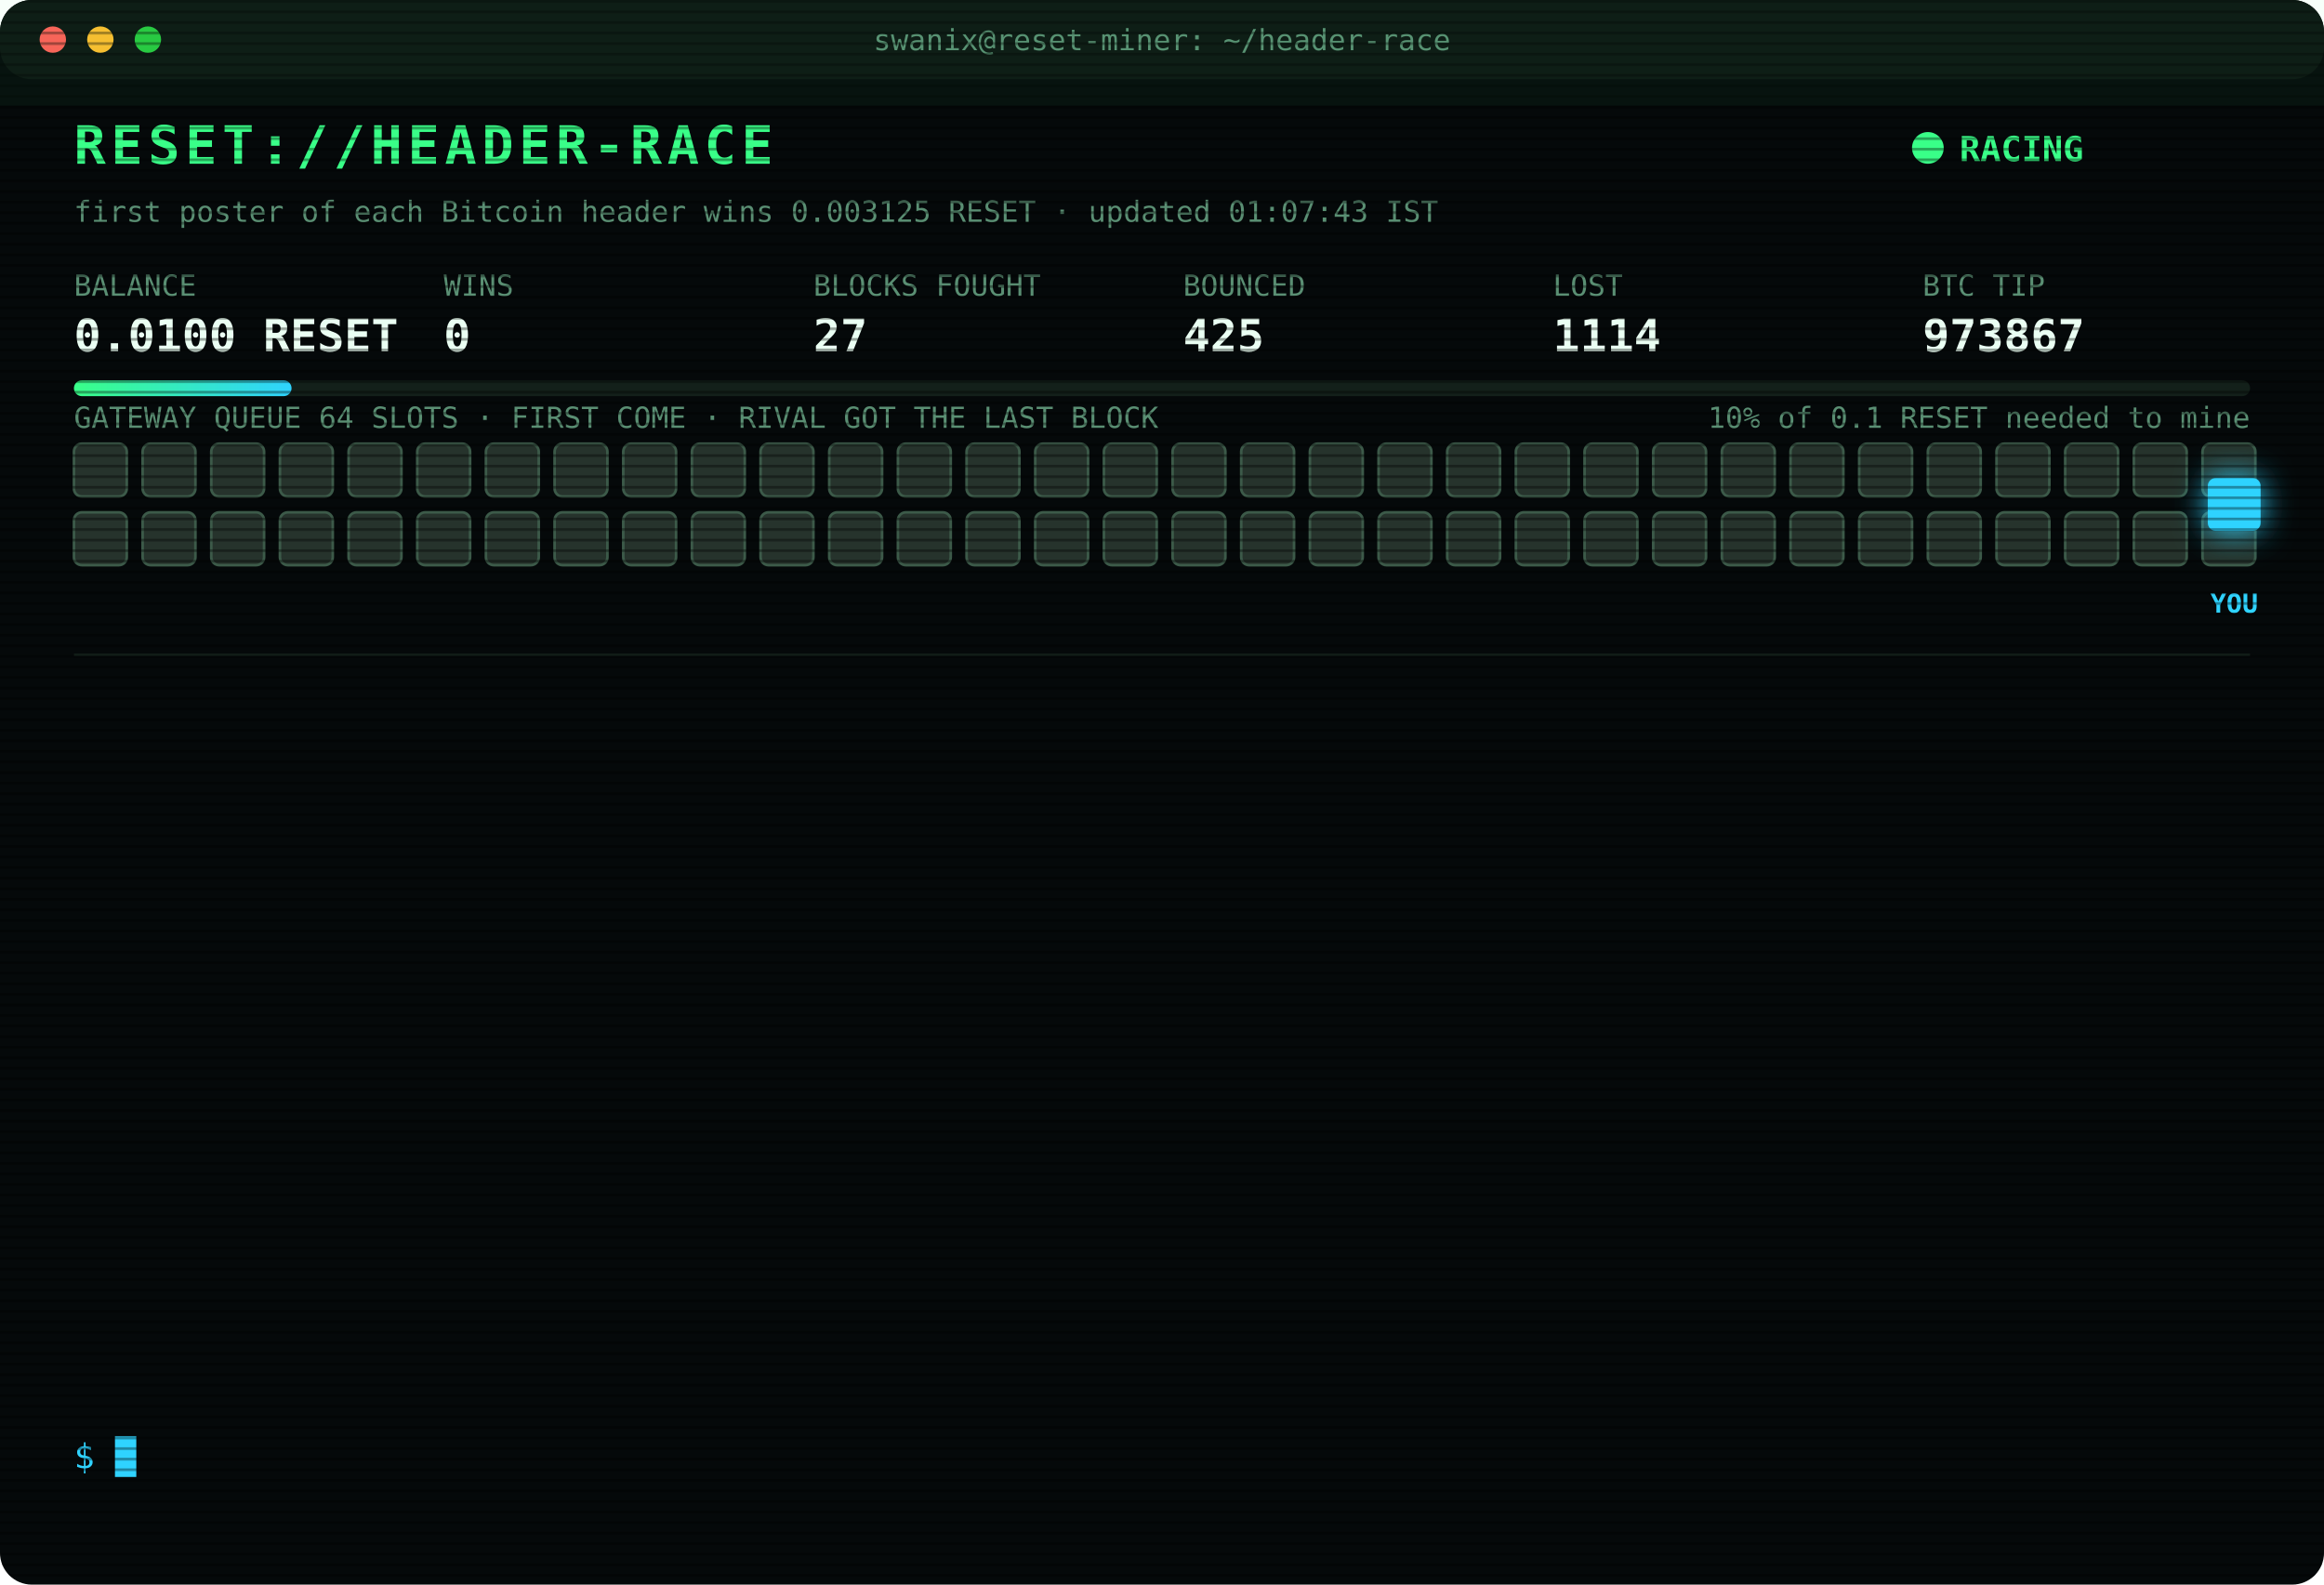
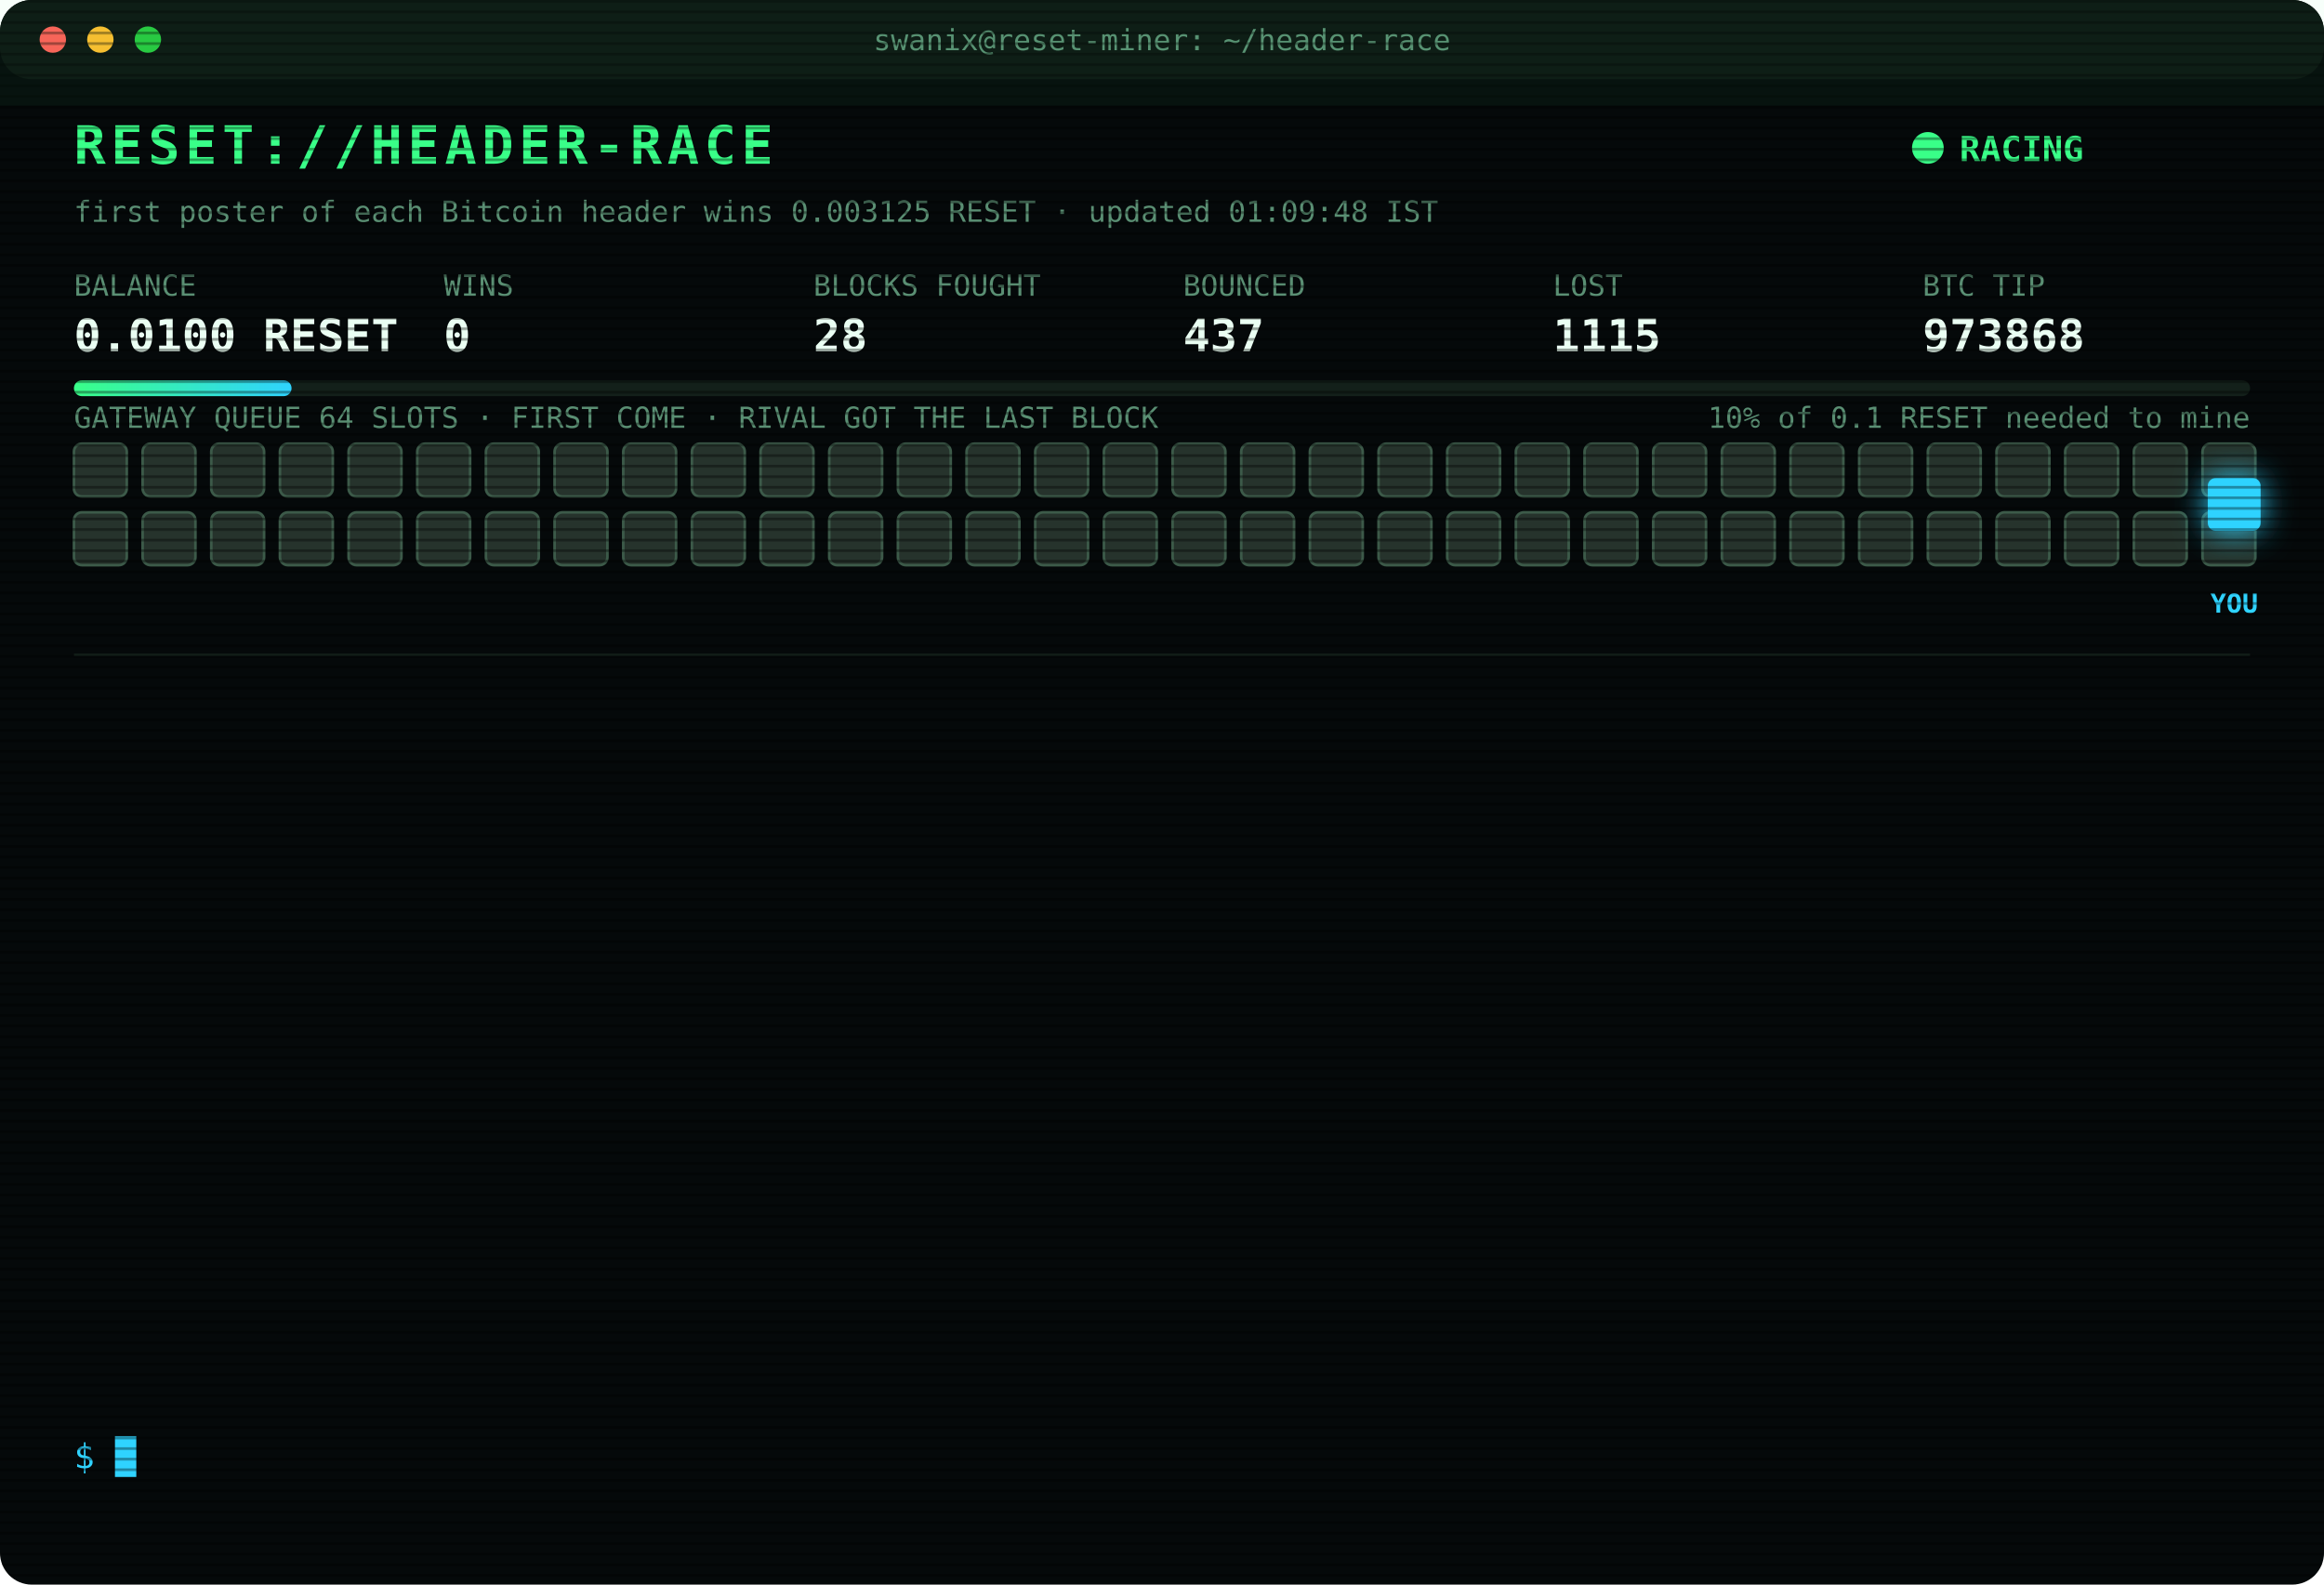
<svg xmlns="http://www.w3.org/2000/svg" width="880" height="600" viewBox="0 0 880 600" font-family="ui-monospace,SFMono-Regular,Menlo,Consolas,monospace">
  <style>
text{font-size:13px;fill:#7CFFB2}
.title{font-size:20px;font-weight:700;fill:#39FF88;letter-spacing:2px;animation:glitch 3s infinite steps(1)}
.sub{fill:#2fd3ff}.k{fill:#5a8f73;font-size:11px}.v{font-size:17px;font-weight:700;fill:#eafff3}
.ts{fill:#3f6b56}.boot{fill:#2fd3ff}.dim{fill:#5a8f73}.bad{fill:#ff4d6d}.warn{fill:#ffd23f}.mag{fill:#ff5cf0}.win{fill:#39FF88;font-weight:700}
.tag{font-size:10px;fill:#2fd3ff;font-weight:700}
.rival{fill:#26332c;stroke:#3c5a49;animation:jam 1.2s infinite alternate}
.idle{fill:#141c18;stroke:#22302a;animation:breathe 4s infinite}
.me{fill:#2fd3ff;filter:drop-shadow(0 0 6px #2fd3ff)}
.hover{animation:nudge 1.1s infinite ease-in-out}.bounce{animation:kick 1.4s infinite}
.ln{opacity:0;animation:in .4s forwards}
.cur{animation:blink 1s infinite steps(1)}
.scan{animation:scan 6s infinite linear}
.led{animation:blink 1.4s infinite}
@keyframes in{from{opacity:0;transform:translateX(-6px)}to{opacity:1;transform:none}}
@keyframes blink{50%{opacity:0}}
@keyframes jam{to{fill:#33463b}}
@keyframes breathe{50%{opacity:.4}}
@keyframes nudge{50%{transform:translateX(-10px)}}
@keyframes kick{0%,100%{transform:none}30%{transform:translateX(-14px)}55%{transform:translateX(10px) translateY(-6px)}}
@keyframes glitch{0%,92%{transform:none}93%{transform:translateX(2px);fill:#ff4d6d}95%{transform:translateX(-2px);fill:#2fd3ff}97%{transform:none}}
@keyframes scan{from{transform:translateY(-40px)}to{transform:translateY(600px)}}
</style>
  <defs>
    <pattern id="sl" width="4" height="4" patternUnits="userSpaceOnUse">
      <rect width="4" height="1" fill="#000" opacity=".35" />
    </pattern>
    <linearGradient id="bar">
      <stop offset="0" stop-color="#39FF88" />
      <stop offset="1" stop-color="#2fd3ff" />
    </linearGradient>
  </defs>
  <rect width="880" height="600" rx="12" fill="#05090a" />
  <rect width="880" height="30" rx="12" fill="#0d1512" />
  <circle cx="20" cy="15" r="5" fill="#ff5f57" />
  <circle cx="38" cy="15" r="5" fill="#febc2e" />
  <circle cx="56" cy="15" r="5" fill="#28c840" />
  <text x="440" y="19" text-anchor="middle" class="k">swanix@reset-miner: ~/header-race</text>
  <text x="28" y="62" class="title">RESET://HEADER-RACE</text>
  <circle class="led" cx="730" cy="56" r="6" fill="#39FF88" />
  <text x="742" y="61" class="win">RACING</text>
-   <text x="28" y="84" class="k">first poster of each Bitcoin header wins 0.003125 RESET · updated 01:07:43 IST</text>
+   <text x="28" y="84" class="k">first poster of each Bitcoin header wins 0.003125 RESET · updated 01:09:48 IST</text>
  <text x="28" y="112" class="k">BALANCE</text>
  <text x="28" y="133" class="v">0.0100 RESET</text>
  <text x="168" y="112" class="k">WINS</text>
  <text x="168" y="133" class="v">0</text>
  <text x="308" y="112" class="k">BLOCKS FOUGHT</text>
-   <text x="308" y="133" class="v">27</text>
+   <text x="308" y="133" class="v">28</text>
  <text x="448" y="112" class="k">BOUNCED</text>
-   <text x="448" y="133" class="v">425</text>
+   <text x="448" y="133" class="v">437</text>
  <text x="588" y="112" class="k">LOST</text>
-   <text x="588" y="133" class="v">1114</text>
+   <text x="588" y="133" class="v">1115</text>
  <text x="728" y="112" class="k">BTC TIP</text>
-   <text x="728" y="133" class="v">973867</text>
+   <text x="728" y="133" class="v">973868</text>
  <rect x="28" y="144" width="824" height="6" rx="3" fill="#13201a" />
  <rect x="28" y="144" width="82.4" height="6" rx="3" fill="url(#bar)" />
  <text x="852" y="162" text-anchor="end" class="k">10% of 0.1 RESET needed to mine</text>
  <text x="28" y="162" class="k">GATEWAY QUEUE 64 SLOTS · FIRST COME · RIVAL GOT THE LAST BLOCK</text>
  <rect class="rival" x="28" y="168" width="20" height="20" rx="3" style="animation-delay:0.00s" />
  <rect class="rival" x="54" y="168" width="20" height="20" rx="3" style="animation-delay:0.05s" />
  <rect class="rival" x="80" y="168" width="20" height="20" rx="3" style="animation-delay:0.10s" />
  <rect class="rival" x="106" y="168" width="20" height="20" rx="3" style="animation-delay:0.15s" />
  <rect class="rival" x="132" y="168" width="20" height="20" rx="3" style="animation-delay:0.20s" />
  <rect class="rival" x="158" y="168" width="20" height="20" rx="3" style="animation-delay:0.25s" />
  <rect class="rival" x="184" y="168" width="20" height="20" rx="3" style="animation-delay:0.30s" />
  <rect class="rival" x="210" y="168" width="20" height="20" rx="3" style="animation-delay:0.35s" />
  <rect class="rival" x="236" y="168" width="20" height="20" rx="3" style="animation-delay:0.40s" />
  <rect class="rival" x="262" y="168" width="20" height="20" rx="3" style="animation-delay:0.45s" />
  <rect class="rival" x="288" y="168" width="20" height="20" rx="3" style="animation-delay:0.50s" />
  <rect class="rival" x="314" y="168" width="20" height="20" rx="3" style="animation-delay:0.55s" />
  <rect class="rival" x="340" y="168" width="20" height="20" rx="3" style="animation-delay:0.60s" />
  <rect class="rival" x="366" y="168" width="20" height="20" rx="3" style="animation-delay:0.65s" />
  <rect class="rival" x="392" y="168" width="20" height="20" rx="3" style="animation-delay:0.70s" />
  <rect class="rival" x="418" y="168" width="20" height="20" rx="3" style="animation-delay:0.75s" />
  <rect class="rival" x="444" y="168" width="20" height="20" rx="3" style="animation-delay:0.80s" />
  <rect class="rival" x="470" y="168" width="20" height="20" rx="3" style="animation-delay:0.85s" />
  <rect class="rival" x="496" y="168" width="20" height="20" rx="3" style="animation-delay:0.90s" />
  <rect class="rival" x="522" y="168" width="20" height="20" rx="3" style="animation-delay:0.95s" />
  <rect class="rival" x="548" y="168" width="20" height="20" rx="3" style="animation-delay:1.00s" />
  <rect class="rival" x="574" y="168" width="20" height="20" rx="3" style="animation-delay:1.05s" />
  <rect class="rival" x="600" y="168" width="20" height="20" rx="3" style="animation-delay:1.10s" />
  <rect class="rival" x="626" y="168" width="20" height="20" rx="3" style="animation-delay:1.15s" />
  <rect class="rival" x="652" y="168" width="20" height="20" rx="3" style="animation-delay:1.20s" />
  <rect class="rival" x="678" y="168" width="20" height="20" rx="3" style="animation-delay:1.25s" />
  <rect class="rival" x="704" y="168" width="20" height="20" rx="3" style="animation-delay:1.30s" />
  <rect class="rival" x="730" y="168" width="20" height="20" rx="3" style="animation-delay:1.35s" />
  <rect class="rival" x="756" y="168" width="20" height="20" rx="3" style="animation-delay:1.40s" />
  <rect class="rival" x="782" y="168" width="20" height="20" rx="3" style="animation-delay:1.45s" />
  <rect class="rival" x="808" y="168" width="20" height="20" rx="3" style="animation-delay:1.50s" />
  <rect class="rival" x="834" y="168" width="20" height="20" rx="3" style="animation-delay:1.55s" />
  <rect class="rival" x="28" y="194" width="20" height="20" rx="3" style="animation-delay:1.60s" />
  <rect class="rival" x="54" y="194" width="20" height="20" rx="3" style="animation-delay:1.65s" />
  <rect class="rival" x="80" y="194" width="20" height="20" rx="3" style="animation-delay:1.70s" />
  <rect class="rival" x="106" y="194" width="20" height="20" rx="3" style="animation-delay:1.75s" />
  <rect class="rival" x="132" y="194" width="20" height="20" rx="3" style="animation-delay:1.80s" />
  <rect class="rival" x="158" y="194" width="20" height="20" rx="3" style="animation-delay:1.85s" />
  <rect class="rival" x="184" y="194" width="20" height="20" rx="3" style="animation-delay:1.90s" />
  <rect class="rival" x="210" y="194" width="20" height="20" rx="3" style="animation-delay:1.95s" />
  <rect class="rival" x="236" y="194" width="20" height="20" rx="3" style="animation-delay:2.00s" />
  <rect class="rival" x="262" y="194" width="20" height="20" rx="3" style="animation-delay:2.05s" />
  <rect class="rival" x="288" y="194" width="20" height="20" rx="3" style="animation-delay:2.10s" />
  <rect class="rival" x="314" y="194" width="20" height="20" rx="3" style="animation-delay:2.15s" />
  <rect class="rival" x="340" y="194" width="20" height="20" rx="3" style="animation-delay:2.20s" />
  <rect class="rival" x="366" y="194" width="20" height="20" rx="3" style="animation-delay:2.25s" />
  <rect class="rival" x="392" y="194" width="20" height="20" rx="3" style="animation-delay:2.30s" />
  <rect class="rival" x="418" y="194" width="20" height="20" rx="3" style="animation-delay:2.35s" />
  <rect class="rival" x="444" y="194" width="20" height="20" rx="3" style="animation-delay:2.40s" />
  <rect class="rival" x="470" y="194" width="20" height="20" rx="3" style="animation-delay:2.45s" />
  <rect class="rival" x="496" y="194" width="20" height="20" rx="3" style="animation-delay:2.50s" />
  <rect class="rival" x="522" y="194" width="20" height="20" rx="3" style="animation-delay:2.55s" />
  <rect class="rival" x="548" y="194" width="20" height="20" rx="3" style="animation-delay:2.60s" />
  <rect class="rival" x="574" y="194" width="20" height="20" rx="3" style="animation-delay:2.65s" />
  <rect class="rival" x="600" y="194" width="20" height="20" rx="3" style="animation-delay:2.70s" />
  <rect class="rival" x="626" y="194" width="20" height="20" rx="3" style="animation-delay:2.75s" />
  <rect class="rival" x="652" y="194" width="20" height="20" rx="3" style="animation-delay:2.80s" />
  <rect class="rival" x="678" y="194" width="20" height="20" rx="3" style="animation-delay:2.85s" />
  <rect class="rival" x="704" y="194" width="20" height="20" rx="3" style="animation-delay:2.90s" />
  <rect class="rival" x="730" y="194" width="20" height="20" rx="3" style="animation-delay:2.95s" />
  <rect class="rival" x="756" y="194" width="20" height="20" rx="3" style="animation-delay:3.00s" />
  <rect class="rival" x="782" y="194" width="20" height="20" rx="3" style="animation-delay:3.05s" />
  <rect class="rival" x="808" y="194" width="20" height="20" rx="3" style="animation-delay:3.10s" />
  <rect class="rival" x="834" y="194" width="20" height="20" rx="3" style="animation-delay:3.15s" />
  <g class="hover">
    <rect class="me" x="836" y="181" width="20" height="20" rx="3" />
    <text class="tag" x="846" y="232" text-anchor="middle">YOU</text>
  </g>
  <line x1="28" x2="852" y1="248" y2="248" stroke="#13201a" />
  <g class="ln" style="animation-delay:0.40s">
-     <text x="28" y="270" class="ts">23:39:38</text>
-     <text x="104" y="270" class="bad">[LOST] #973857 taken by a rival miner</text>
+     <text x="28" y="270" class="ts">01:09:25</text>
+     <text x="104" y="270" class="warn">[QUEUE FULL] #973868 bounced 64/64 · retry 1.7s · 810ms</text>
  </g>
  <g class="ln" style="animation-delay:0.65s">
-     <text x="28" y="292" class="ts">23:54:36</text>
-     <text x="104" y="292" class="bad">[LOST] #973858 taken by a rival miner</text>
+     <text x="28" y="292" class="ts">01:09:27</text>
+     <text x="104" y="292" class="warn">[QUEUE FULL] #973868 bounced 64/64 · retry 1.7s · 1581ms</text>
  </g>
  <g class="ln" style="animation-delay:0.90s">
-     <text x="28" y="314" class="ts">00:13:47</text>
-     <text x="104" y="314" class="bad">[LOST] #973860 taken by a rival miner</text>
+     <text x="28" y="314" class="ts">01:09:29</text>
+     <text x="104" y="314" class="warn">[QUEUE FULL] #973868 bounced 64/64 · retry 1.7s · 2293ms</text>
  </g>
  <g class="ln" style="animation-delay:1.15s">
-     <text x="28" y="336" class="ts">00:18:05</text>
-     <text x="104" y="336" class="bad">[LOST] #973861 taken by a rival miner</text>
+     <text x="28" y="336" class="ts">01:09:34</text>
+     <text x="104" y="336" class="bad">[GATEWAY DOWN] no response · 5001ms</text>
  </g>
  <g class="ln" style="animation-delay:1.40s">
-     <text x="28" y="358" class="ts">00:28:55</text>
-     <text x="104" y="358" class="bad">[LOST] #973863 taken by a rival miner</text>
+     <text x="28" y="358" class="ts">01:09:35</text>
+     <text x="104" y="358" class="warn">[QUEUE FULL] #973868 bounced 64/64 · retry 1.7s · 6887ms</text>
  </g>
  <g class="ln" style="animation-delay:1.65s">
-     <text x="28" y="380" class="ts">00:29:03</text>
-     <text x="104" y="380" class="warn">[QUEUE FULL] #973864 bounced 64/64 · retry 1.7s · 1763ms</text>
+     <text x="28" y="380" class="ts">01:09:35</text>
+     <text x="104" y="380" class="bad">[GATEWAY DOWN] no response · 5001ms</text>
  </g>
  <g class="ln" style="animation-delay:1.90s">
-     <text x="28" y="402" class="ts">00:29:04</text>
-     <text x="104" y="402" class="warn">[QUEUE FULL] #973864 bounced 64/64 · retry 1.7s · 1392ms</text>
+     <text x="28" y="402" class="ts">01:09:38</text>
+     <text x="104" y="402" class="warn">[QUEUE FULL] #973868 bounced 64/64 · retry 1.7s · 6262ms</text>
  </g>
  <g class="ln" style="animation-delay:2.15s">
-     <text x="28" y="424" class="ts">00:29:04</text>
-     <text x="104" y="424" class="warn">[QUEUE FULL] #973864 bounced 64/64 · retry 1.7s · 877ms</text>
+     <text x="28" y="424" class="ts">01:09:41</text>
+     <text x="104" y="424" class="warn">[QUEUE FULL] #973868 bounced 64/64 · retry 1.7s · 5622ms</text>
  </g>
  <g class="ln" style="animation-delay:2.40s">
-     <text x="28" y="446" class="ts">00:29:05</text>
-     <text x="104" y="446" class="bad">[GATEWAY DOWN] no response · 858ms</text>
+     <text x="28" y="446" class="ts">01:09:47</text>
+     <text x="104" y="446" class="bad">[GATEWAY DOWN] no response · 5871ms</text>
  </g>
  <g class="ln" style="animation-delay:2.65s">
-     <text x="28" y="468" class="ts">00:29:10</text>
-     <text x="104" y="468" class="bad">[LOST] #973864 taken by a rival miner</text>
+     <text x="28" y="468" class="ts">01:09:48</text>
+     <text x="104" y="468" class="mag">[??] #973868 sent, no receipt · may have landed</text>
  </g>
  <g class="ln" style="animation-delay:2.90s">
-     <text x="28" y="490" class="ts">00:43:41</text>
-     <text x="104" y="490" class="bad">[LOST] #973865 taken by a rival miner</text>
+     <text x="28" y="490" class="ts">01:09:48</text>
+     <text x="104" y="490" class="mag">[??] #973868 sent, no receipt · may have landed</text>
  </g>
  <g class="ln" style="animation-delay:3.15s">
-     <text x="28" y="512" class="ts">00:49:59</text>
-     <text x="104" y="512" class="bad">[LOST] #973866 taken by a rival miner</text>
+     <text x="28" y="512" class="ts">01:09:48</text>
+     <text x="104" y="512" class="mag">[??] #973868 sent, no receipt · may have landed</text>
  </g>
  <g class="ln" style="animation-delay:3.40s">
-     <text x="28" y="534" class="ts">01:07:43</text>
-     <text x="104" y="534" class="bad">[LOST] #973867 taken by a rival miner</text>
+     <text x="28" y="534" class="ts">01:09:48</text>
+     <text x="104" y="534" class="bad">[LOST] #973868 taken by a rival miner</text>
  </g>
  <text x="28" y="556" class="sub">$ <tspan class="cur">█</tspan>
  </text>
  <rect width="880" height="600" rx="12" fill="url(#sl)" pointer-events="none" />
  <rect class="scan" width="880" height="40" fill="#39FF88" opacity=".04" />
</svg>
